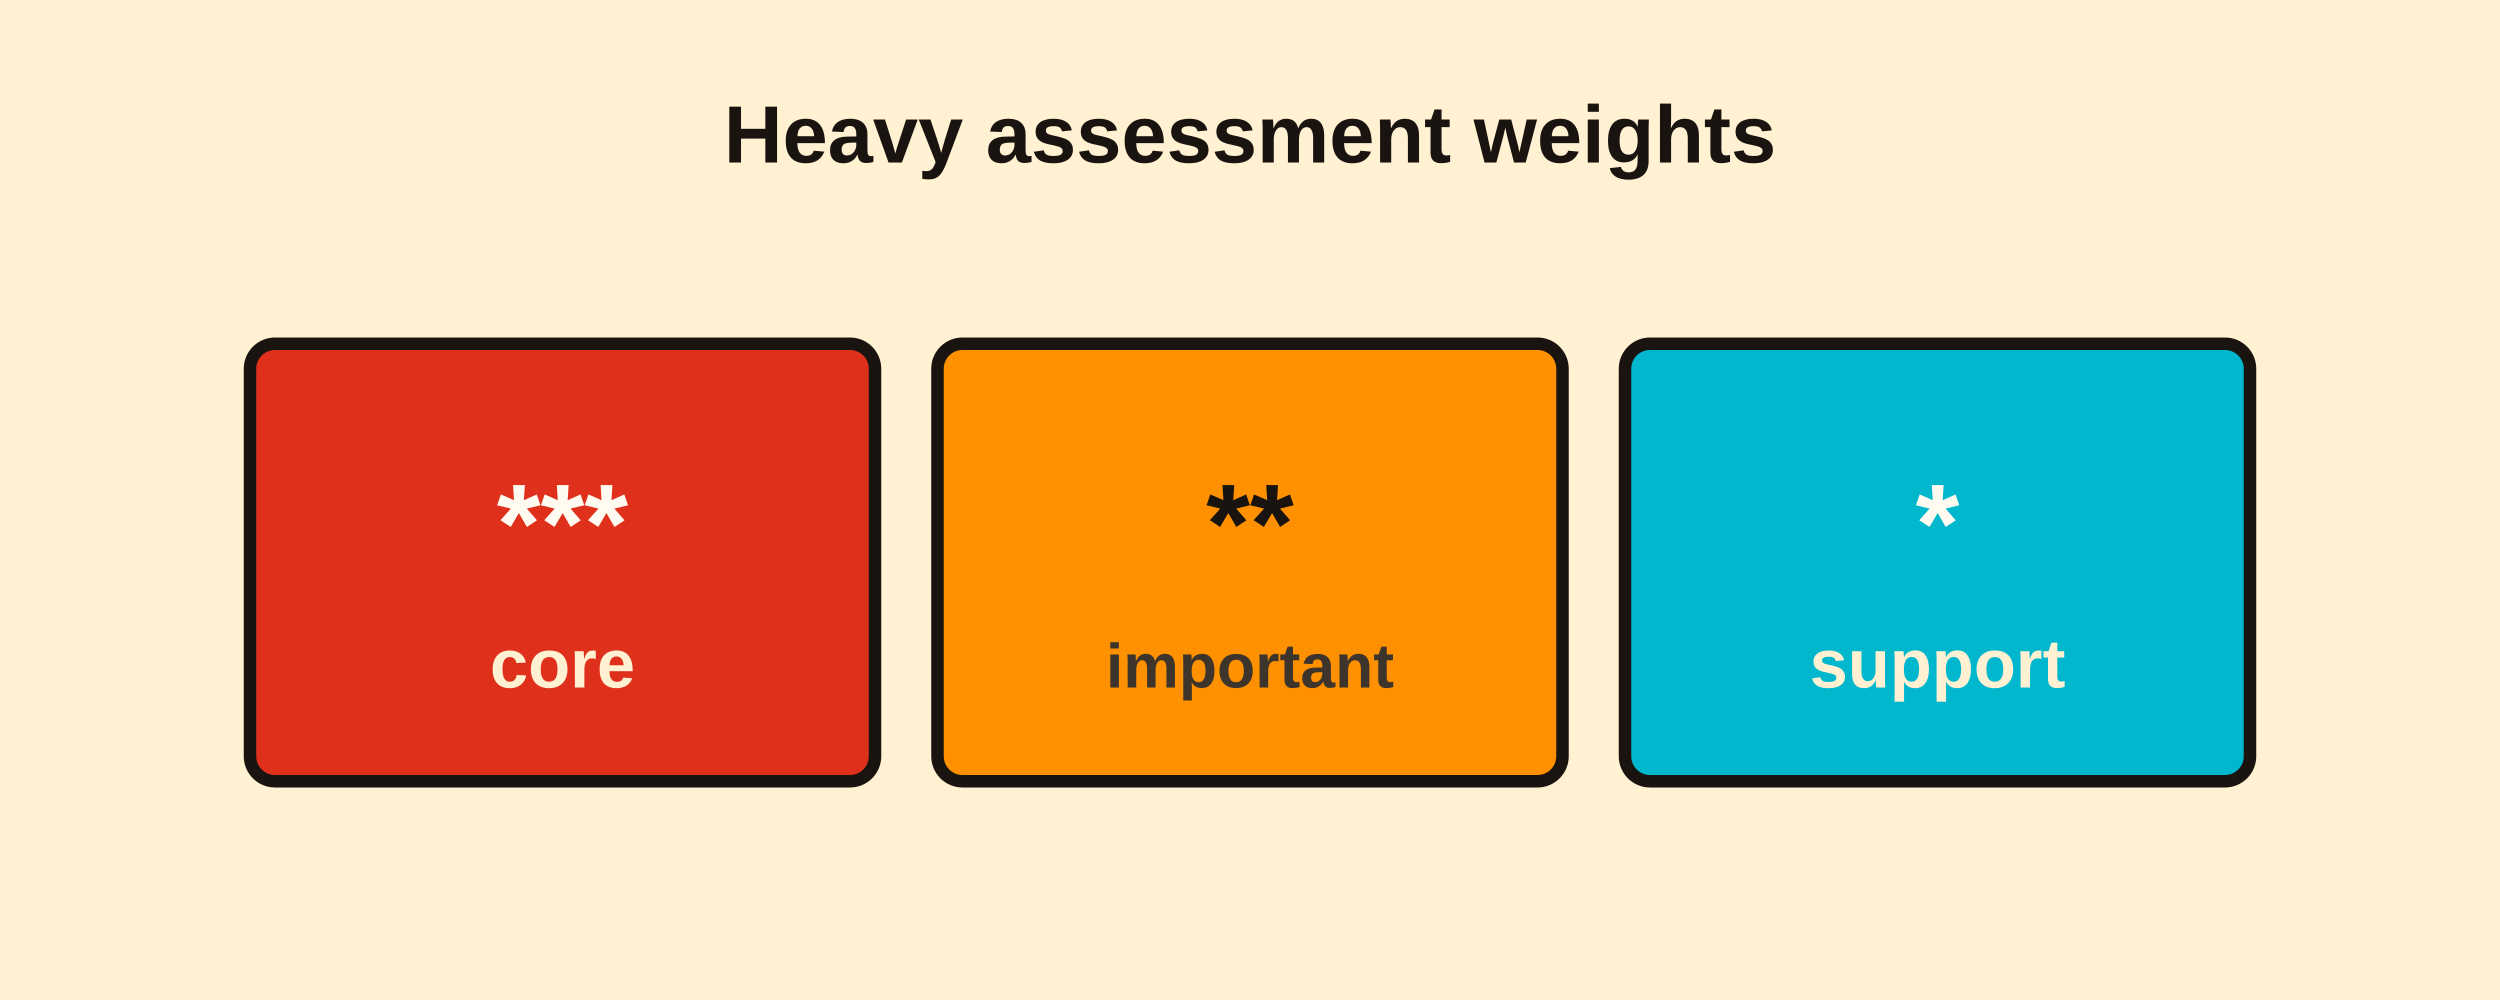
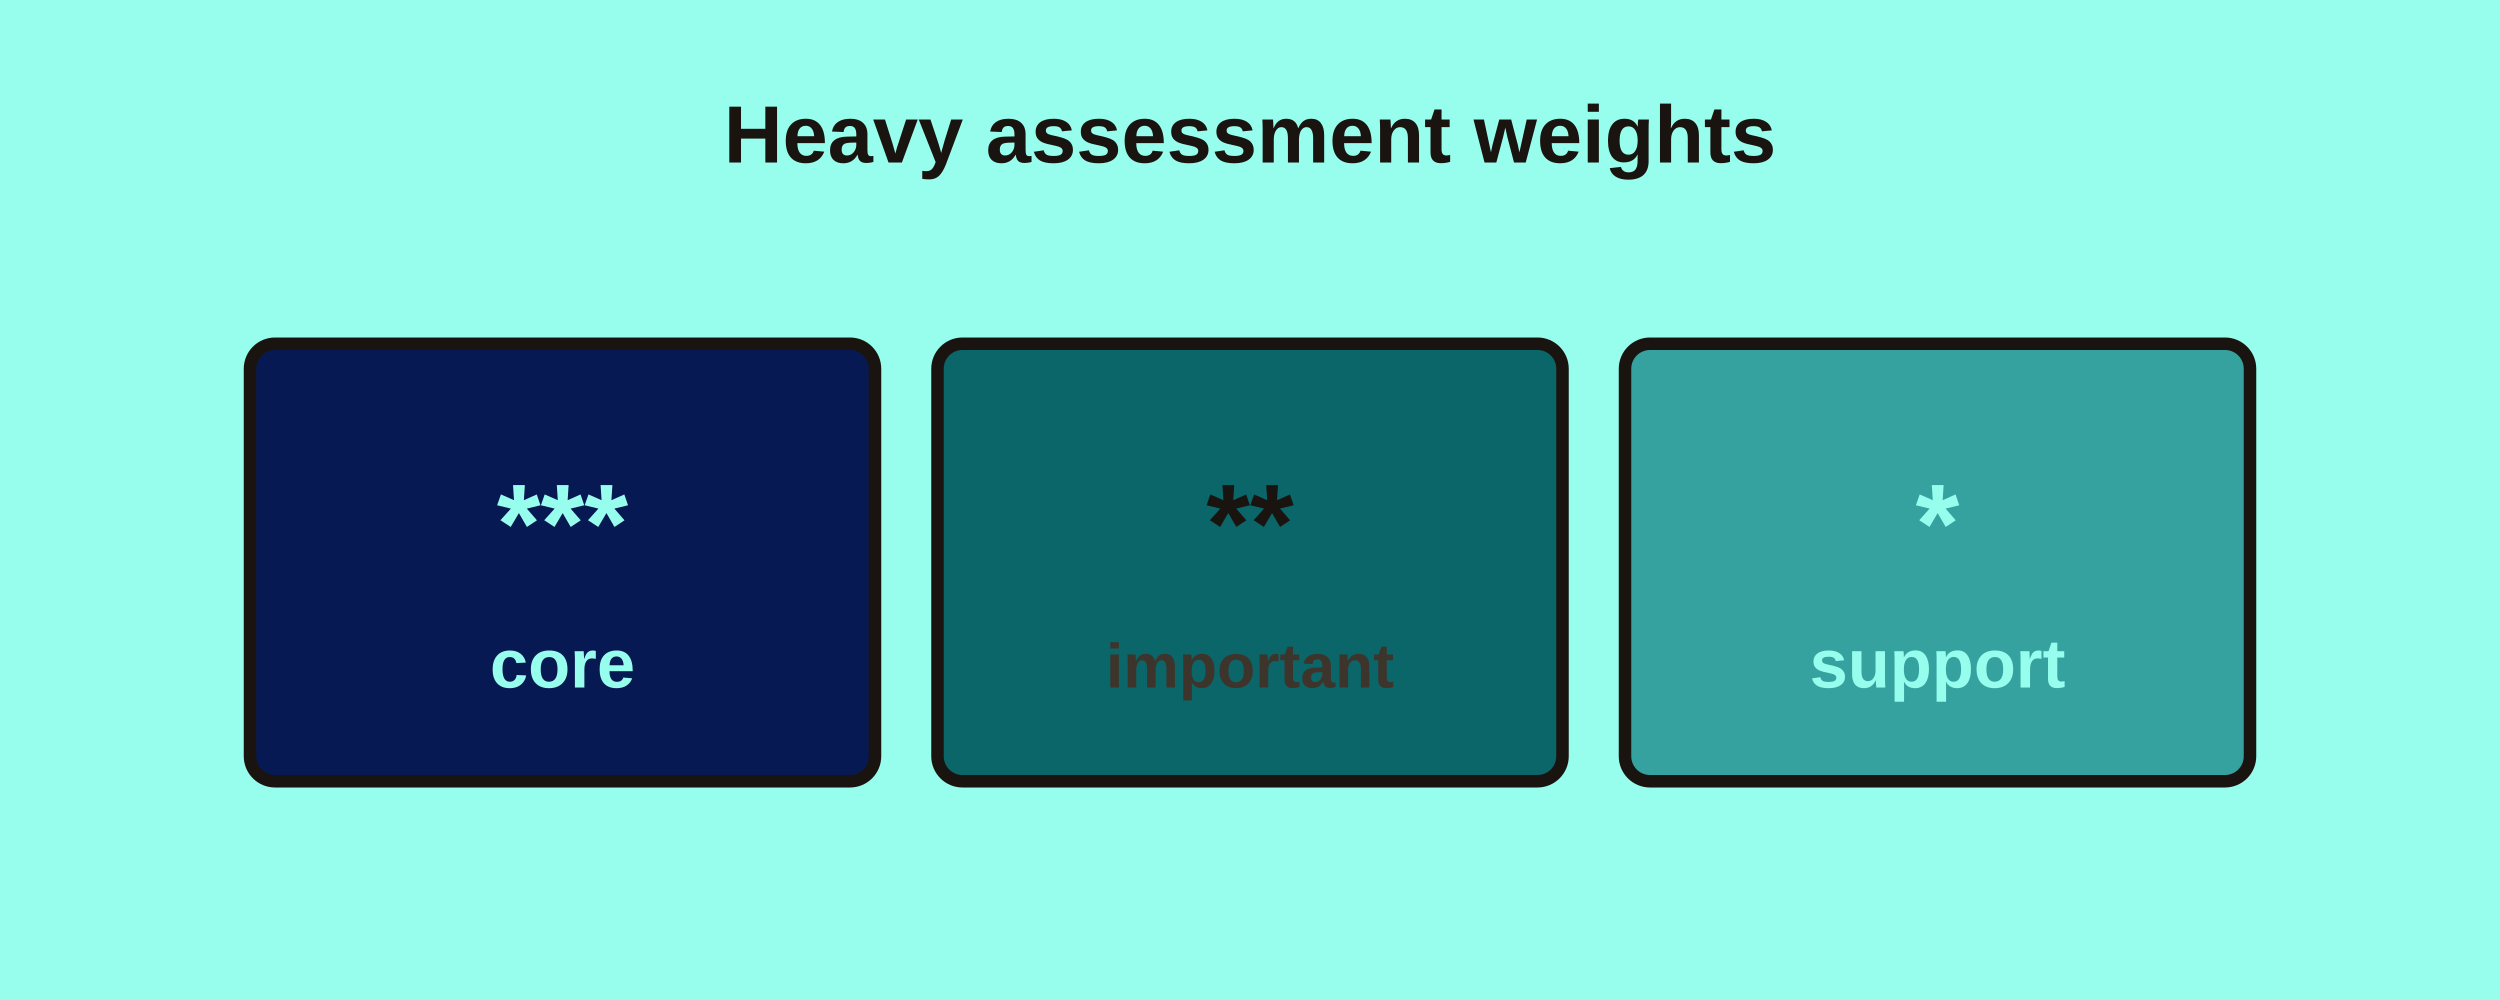
<svg xmlns="http://www.w3.org/2000/svg" viewBox="0 0 400 160" width="400" height="160" role="img">
-   <rect width="400" height="160" fill="#FFF1D1" />
+   <rect width="400" height="160" fill="#97FEED" />
  <text x="200" y="26" fill="#1A1410" font-size="13" font-weight="600" font-family="Segoe UI, Arial, sans-serif" text-anchor="middle">Heavy assessment weights</text>
-   <rect x="40" y="55" width="100" height="70" rx="4" fill="#DF301C" stroke="#1A1410" stroke-width="2" />
-   <text x="90" y="90" fill="#FFFBF0" font-size="18" font-weight="600" font-family="Segoe UI, Arial, sans-serif" text-anchor="middle">***</text>
-   <text x="90" y="110" fill="#FFF1D1" font-size="11" font-weight="600" font-family="Segoe UI, Arial, sans-serif" text-anchor="middle">core</text>
-   <rect x="150" y="55" width="100" height="70" rx="4" fill="#FF9100" stroke="#1A1410" stroke-width="2" />
+   <rect x="40" y="55" width="100" height="70" rx="4" fill="#071952" stroke="#1A1410" stroke-width="2" />
+   <text x="90" y="90" fill="#97FEED" font-size="18" font-weight="600" font-family="Segoe UI, Arial, sans-serif" text-anchor="middle">***</text>
+   <text x="90" y="110" fill="#97FEED" font-size="11" font-weight="600" font-family="Segoe UI, Arial, sans-serif" text-anchor="middle">core</text>
+   <rect x="150" y="55" width="100" height="70" rx="4" fill="#0B666A" stroke="#1A1410" stroke-width="2" />
  <text x="200" y="90" fill="#1A1410" font-size="18" font-weight="600" font-family="Segoe UI, Arial, sans-serif" text-anchor="middle">**</text>
  <text x="200" y="110" fill="#3D342C" font-size="10" font-weight="600" font-family="Segoe UI, Arial, sans-serif" text-anchor="middle">important</text>
-   <rect x="260" y="55" width="100" height="70" rx="4" fill="#00B7CD" stroke="#1A1410" stroke-width="2" />
-   <text x="310" y="90" fill="#FFFBF0" font-size="18" font-weight="600" font-family="Segoe UI, Arial, sans-serif" text-anchor="middle">*</text>
-   <text x="310" y="110" fill="#FFF1D1" font-size="11" font-weight="600" font-family="Segoe UI, Arial, sans-serif" text-anchor="middle">support</text>
+   <rect x="260" y="55" width="100" height="70" rx="4" fill="#35A29F" stroke="#1A1410" stroke-width="2" />
+   <text x="310" y="90" fill="#97FEED" font-size="18" font-weight="600" font-family="Segoe UI, Arial, sans-serif" text-anchor="middle">*</text>
+   <text x="310" y="110" fill="#97FEED" font-size="11" font-weight="600" font-family="Segoe UI, Arial, sans-serif" text-anchor="middle">support</text>
</svg>
